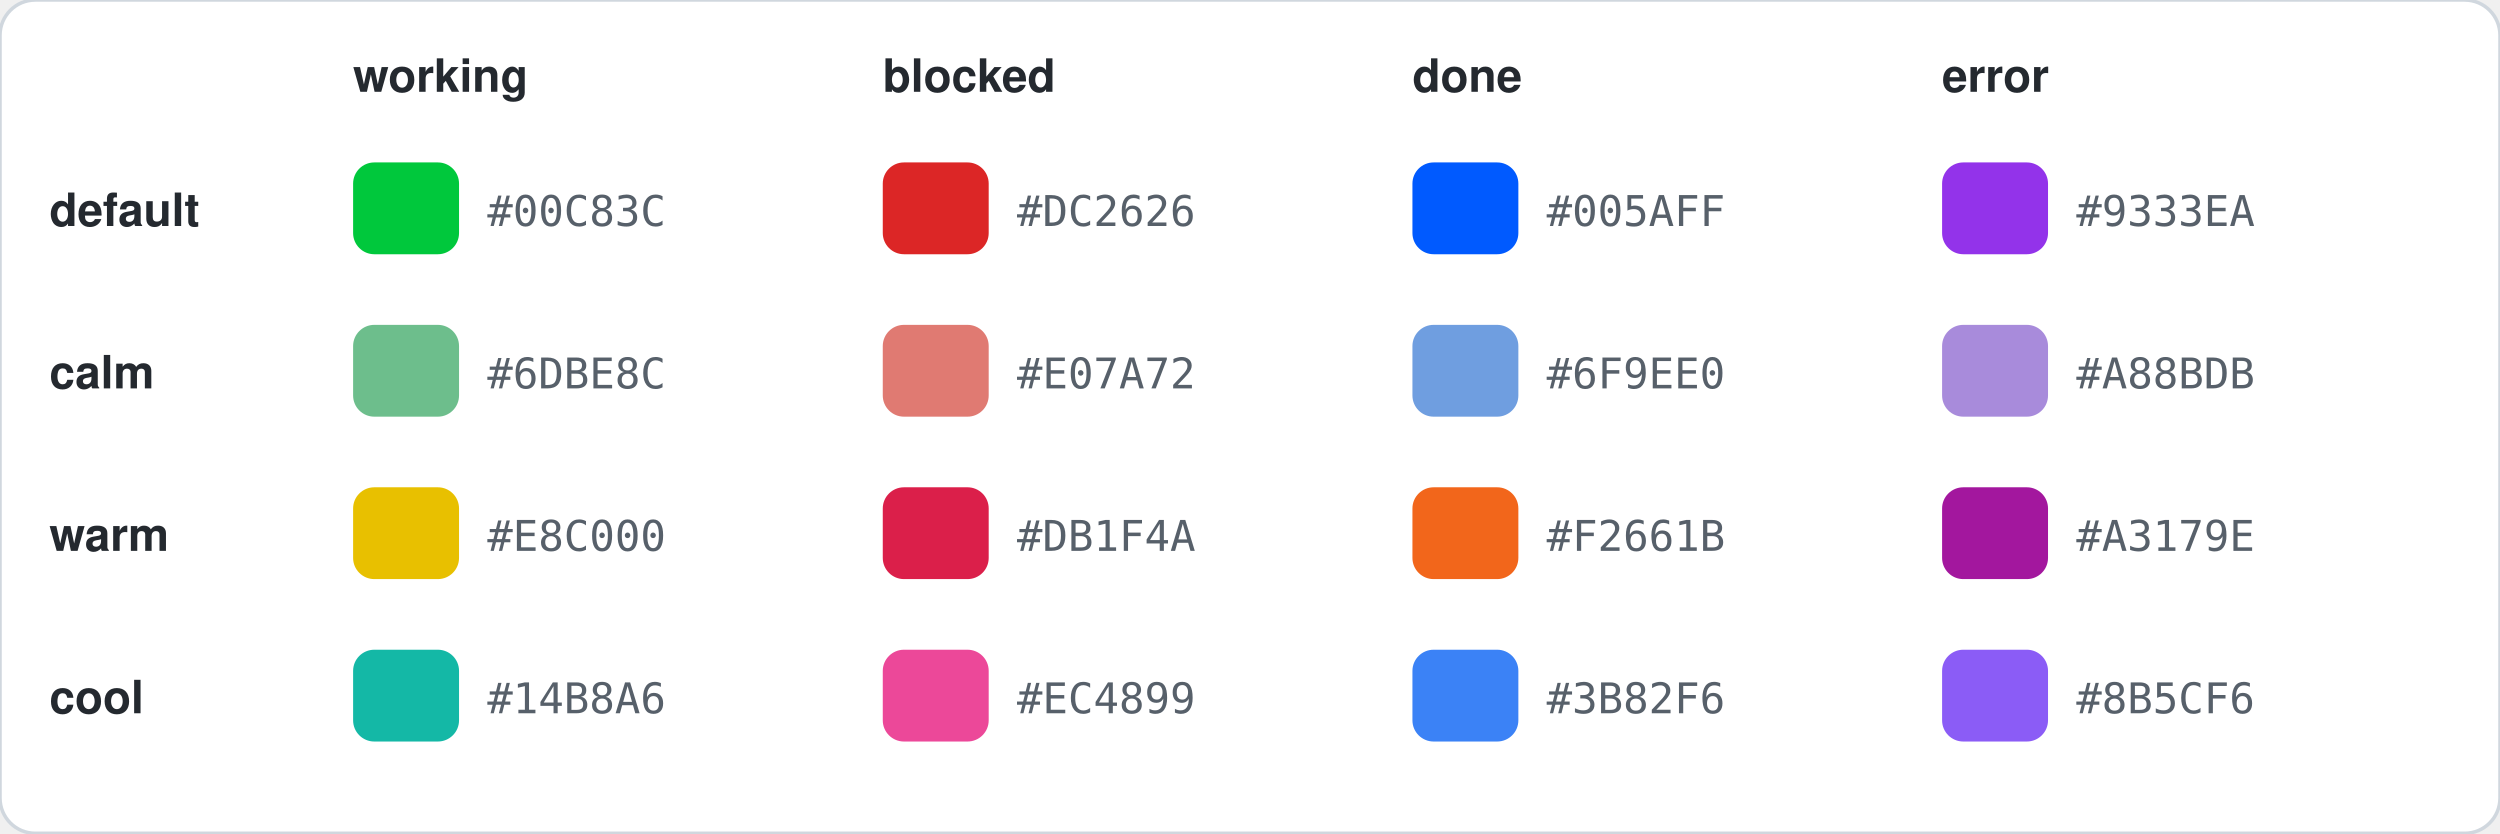
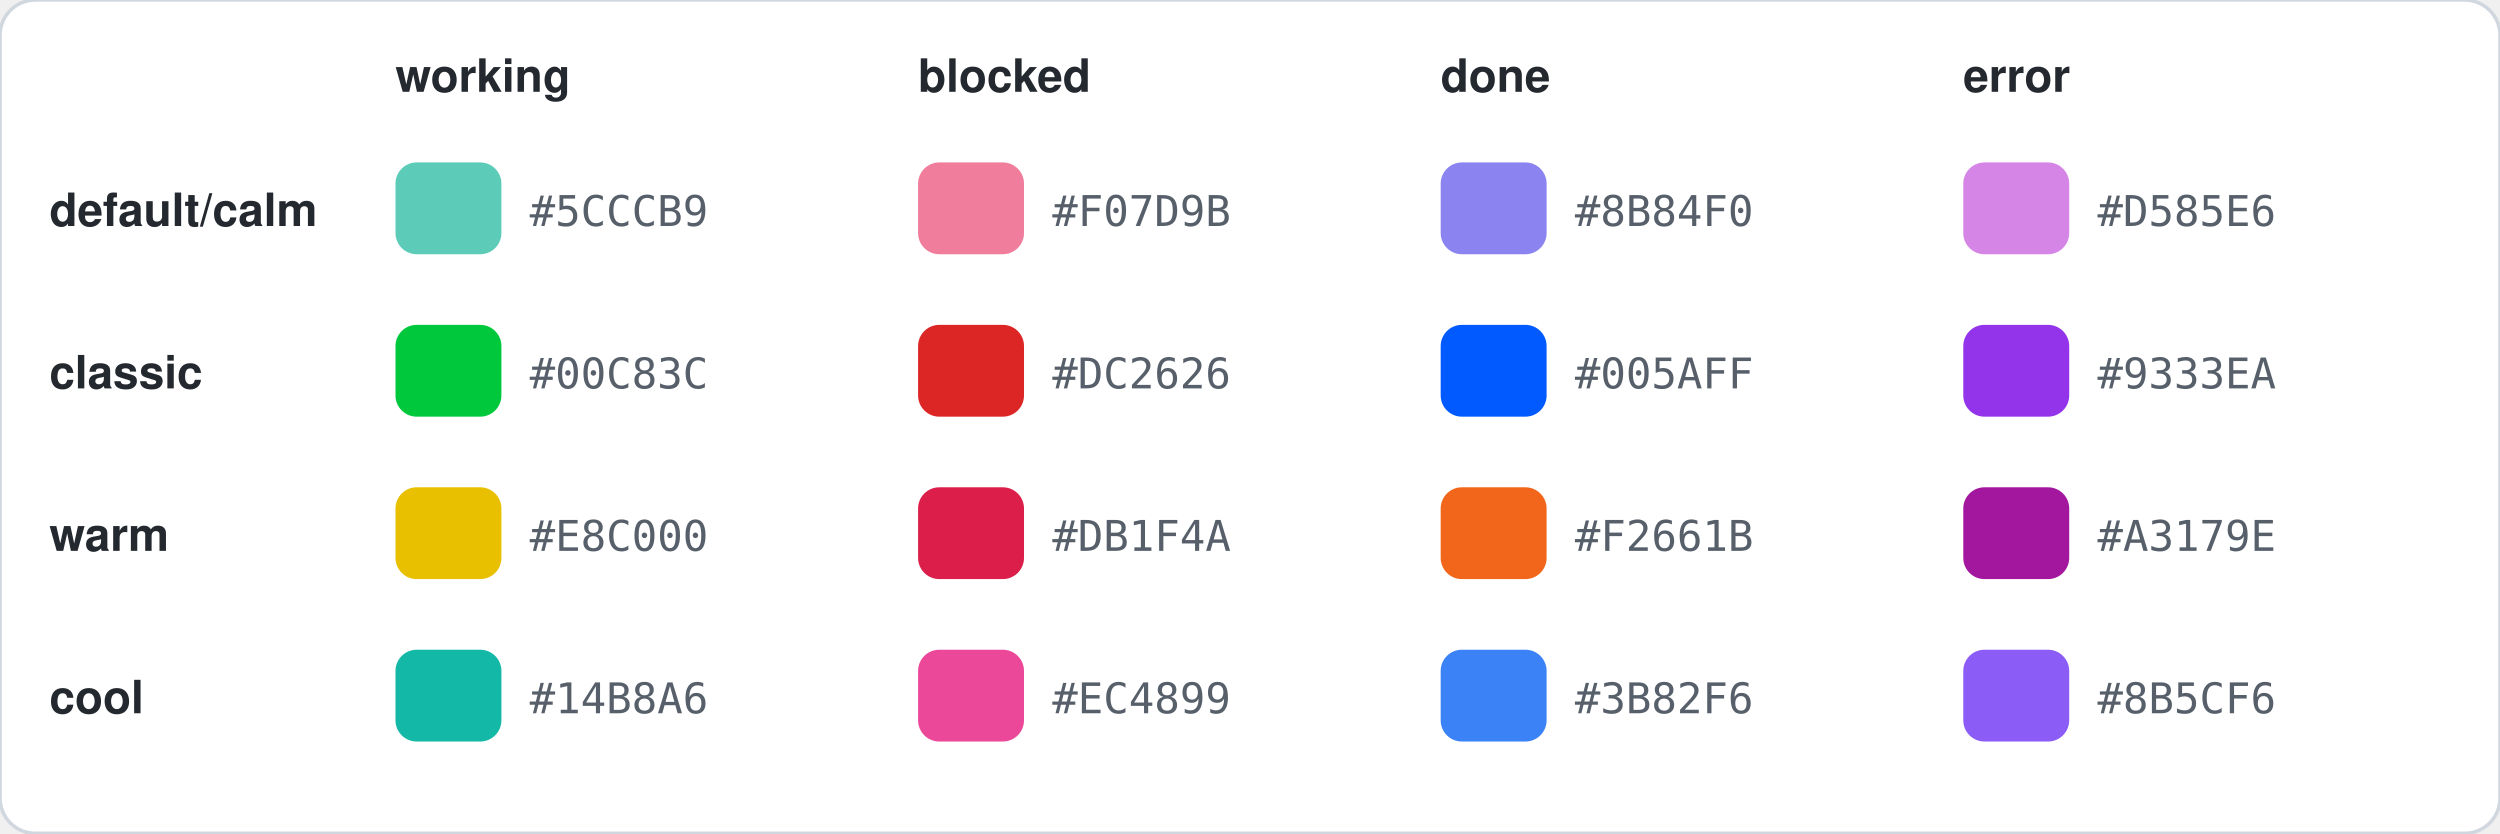
<svg xmlns="http://www.w3.org/2000/svg" width="708" height="236" viewBox="0 0 708 236" font-family="-apple-system, Segoe UI, Helvetica, Arial, sans-serif">
  <rect width="708" height="236" rx="10" fill="#ffffff" stroke="#d0d7de" />
-   <text x="100" y="26" font-size="13" font-weight="600" fill="#24292f">working</text>
-   <text x="250" y="26" font-size="13" font-weight="600" fill="#24292f">blocked</text>
-   <text x="400" y="26" font-size="13" font-weight="600" fill="#24292f">done</text>
-   <text x="550" y="26" font-size="13" font-weight="600" fill="#24292f">error</text>
-   <text x="14" y="64" font-size="13" font-weight="600" fill="#24292f">default</text>
-   <rect x="100" y="46" width="30" height="26" rx="6" fill="#00C83C" />
-   <text x="138" y="64" font-size="12" font-family="ui-monospace, SFMono-Regular, Menlo, monospace" fill="#57606a">#00C83C</text>
-   <rect x="250" y="46" width="30" height="26" rx="6" fill="#DC2626" />
-   <text x="288" y="64" font-size="12" font-family="ui-monospace, SFMono-Regular, Menlo, monospace" fill="#57606a">#DC2626</text>
-   <rect x="400" y="46" width="30" height="26" rx="6" fill="#005AFF" />
-   <text x="438" y="64" font-size="12" font-family="ui-monospace, SFMono-Regular, Menlo, monospace" fill="#57606a">#005AFF</text>
-   <rect x="550" y="46" width="30" height="26" rx="6" fill="#9333EA" />
-   <text x="588" y="64" font-size="12" font-family="ui-monospace, SFMono-Regular, Menlo, monospace" fill="#57606a">#9333EA</text>
-   <text x="14" y="110" font-size="13" font-weight="600" fill="#24292f">calm</text>
-   <rect x="100" y="92" width="30" height="26" rx="6" fill="#6DBE8C" />
-   <text x="138" y="110" font-size="12" font-family="ui-monospace, SFMono-Regular, Menlo, monospace" fill="#57606a">#6DBE8C</text>
-   <rect x="250" y="92" width="30" height="26" rx="6" fill="#E07A72" />
-   <text x="288" y="110" font-size="12" font-family="ui-monospace, SFMono-Regular, Menlo, monospace" fill="#57606a">#E07A72</text>
-   <rect x="400" y="92" width="30" height="26" rx="6" fill="#6F9EE0" />
-   <text x="438" y="110" font-size="12" font-family="ui-monospace, SFMono-Regular, Menlo, monospace" fill="#57606a">#6F9EE0</text>
-   <rect x="550" y="92" width="30" height="26" rx="6" fill="#A88BDB" />
-   <text x="588" y="110" font-size="12" font-family="ui-monospace, SFMono-Regular, Menlo, monospace" fill="#57606a">#A88BDB</text>
+   <text x="112" y="26" font-size="13" font-weight="600" fill="#24292f">working</text>
+   <text x="260" y="26" font-size="13" font-weight="600" fill="#24292f">blocked</text>
+   <text x="408" y="26" font-size="13" font-weight="600" fill="#24292f">done</text>
+   <text x="556" y="26" font-size="13" font-weight="600" fill="#24292f">error</text>
+   <text x="14" y="64" font-size="13" font-weight="600" fill="#24292f">default/calm</text>
+   <rect x="112" y="46" width="30" height="26" rx="6" fill="#5CCCB9" />
+   <text x="150" y="64" font-size="12" font-family="ui-monospace, SFMono-Regular, Menlo, monospace" fill="#57606a">#5CCCB9</text>
+   <rect x="260" y="46" width="30" height="26" rx="6" fill="#F07D9B" />
+   <text x="298" y="64" font-size="12" font-family="ui-monospace, SFMono-Regular, Menlo, monospace" fill="#57606a">#F07D9B</text>
+   <rect x="408" y="46" width="30" height="26" rx="6" fill="#8B84F0" />
+   <text x="446" y="64" font-size="12" font-family="ui-monospace, SFMono-Regular, Menlo, monospace" fill="#57606a">#8B84F0</text>
+   <rect x="556" y="46" width="30" height="26" rx="6" fill="#D585E6" />
+   <text x="594" y="64" font-size="12" font-family="ui-monospace, SFMono-Regular, Menlo, monospace" fill="#57606a">#D585E6</text>
+   <text x="14" y="110" font-size="13" font-weight="600" fill="#24292f">classic</text>
+   <rect x="112" y="92" width="30" height="26" rx="6" fill="#00C83C" />
+   <text x="150" y="110" font-size="12" font-family="ui-monospace, SFMono-Regular, Menlo, monospace" fill="#57606a">#00C83C</text>
+   <rect x="260" y="92" width="30" height="26" rx="6" fill="#DC2626" />
+   <text x="298" y="110" font-size="12" font-family="ui-monospace, SFMono-Regular, Menlo, monospace" fill="#57606a">#DC2626</text>
+   <rect x="408" y="92" width="30" height="26" rx="6" fill="#005AFF" />
+   <text x="446" y="110" font-size="12" font-family="ui-monospace, SFMono-Regular, Menlo, monospace" fill="#57606a">#005AFF</text>
+   <rect x="556" y="92" width="30" height="26" rx="6" fill="#9333EA" />
+   <text x="594" y="110" font-size="12" font-family="ui-monospace, SFMono-Regular, Menlo, monospace" fill="#57606a">#9333EA</text>
  <text x="14" y="156" font-size="13" font-weight="600" fill="#24292f">warm</text>
-   <rect x="100" y="138" width="30" height="26" rx="6" fill="#E8C000" />
-   <text x="138" y="156" font-size="12" font-family="ui-monospace, SFMono-Regular, Menlo, monospace" fill="#57606a">#E8C000</text>
-   <rect x="250" y="138" width="30" height="26" rx="6" fill="#DB1F4A" />
-   <text x="288" y="156" font-size="12" font-family="ui-monospace, SFMono-Regular, Menlo, monospace" fill="#57606a">#DB1F4A</text>
-   <rect x="400" y="138" width="30" height="26" rx="6" fill="#F2661B" />
-   <text x="438" y="156" font-size="12" font-family="ui-monospace, SFMono-Regular, Menlo, monospace" fill="#57606a">#F2661B</text>
-   <rect x="550" y="138" width="30" height="26" rx="6" fill="#A3179E" />
-   <text x="588" y="156" font-size="12" font-family="ui-monospace, SFMono-Regular, Menlo, monospace" fill="#57606a">#A3179E</text>
+   <rect x="112" y="138" width="30" height="26" rx="6" fill="#E8C000" />
+   <text x="150" y="156" font-size="12" font-family="ui-monospace, SFMono-Regular, Menlo, monospace" fill="#57606a">#E8C000</text>
+   <rect x="260" y="138" width="30" height="26" rx="6" fill="#DB1F4A" />
+   <text x="298" y="156" font-size="12" font-family="ui-monospace, SFMono-Regular, Menlo, monospace" fill="#57606a">#DB1F4A</text>
+   <rect x="408" y="138" width="30" height="26" rx="6" fill="#F2661B" />
+   <text x="446" y="156" font-size="12" font-family="ui-monospace, SFMono-Regular, Menlo, monospace" fill="#57606a">#F2661B</text>
+   <rect x="556" y="138" width="30" height="26" rx="6" fill="#A3179E" />
+   <text x="594" y="156" font-size="12" font-family="ui-monospace, SFMono-Regular, Menlo, monospace" fill="#57606a">#A3179E</text>
  <text x="14" y="202" font-size="13" font-weight="600" fill="#24292f">cool</text>
-   <rect x="100" y="184" width="30" height="26" rx="6" fill="#14B8A6" />
-   <text x="138" y="202" font-size="12" font-family="ui-monospace, SFMono-Regular, Menlo, monospace" fill="#57606a">#14B8A6</text>
-   <rect x="250" y="184" width="30" height="26" rx="6" fill="#EC4899" />
-   <text x="288" y="202" font-size="12" font-family="ui-monospace, SFMono-Regular, Menlo, monospace" fill="#57606a">#EC4899</text>
-   <rect x="400" y="184" width="30" height="26" rx="6" fill="#3B82F6" />
-   <text x="438" y="202" font-size="12" font-family="ui-monospace, SFMono-Regular, Menlo, monospace" fill="#57606a">#3B82F6</text>
-   <rect x="550" y="184" width="30" height="26" rx="6" fill="#8B5CF6" />
-   <text x="588" y="202" font-size="12" font-family="ui-monospace, SFMono-Regular, Menlo, monospace" fill="#57606a">#8B5CF6</text>
+   <rect x="112" y="184" width="30" height="26" rx="6" fill="#14B8A6" />
+   <text x="150" y="202" font-size="12" font-family="ui-monospace, SFMono-Regular, Menlo, monospace" fill="#57606a">#14B8A6</text>
+   <rect x="260" y="184" width="30" height="26" rx="6" fill="#EC4899" />
+   <text x="298" y="202" font-size="12" font-family="ui-monospace, SFMono-Regular, Menlo, monospace" fill="#57606a">#EC4899</text>
+   <rect x="408" y="184" width="30" height="26" rx="6" fill="#3B82F6" />
+   <text x="446" y="202" font-size="12" font-family="ui-monospace, SFMono-Regular, Menlo, monospace" fill="#57606a">#3B82F6</text>
+   <rect x="556" y="184" width="30" height="26" rx="6" fill="#8B5CF6" />
+   <text x="594" y="202" font-size="12" font-family="ui-monospace, SFMono-Regular, Menlo, monospace" fill="#57606a">#8B5CF6</text>
</svg>
